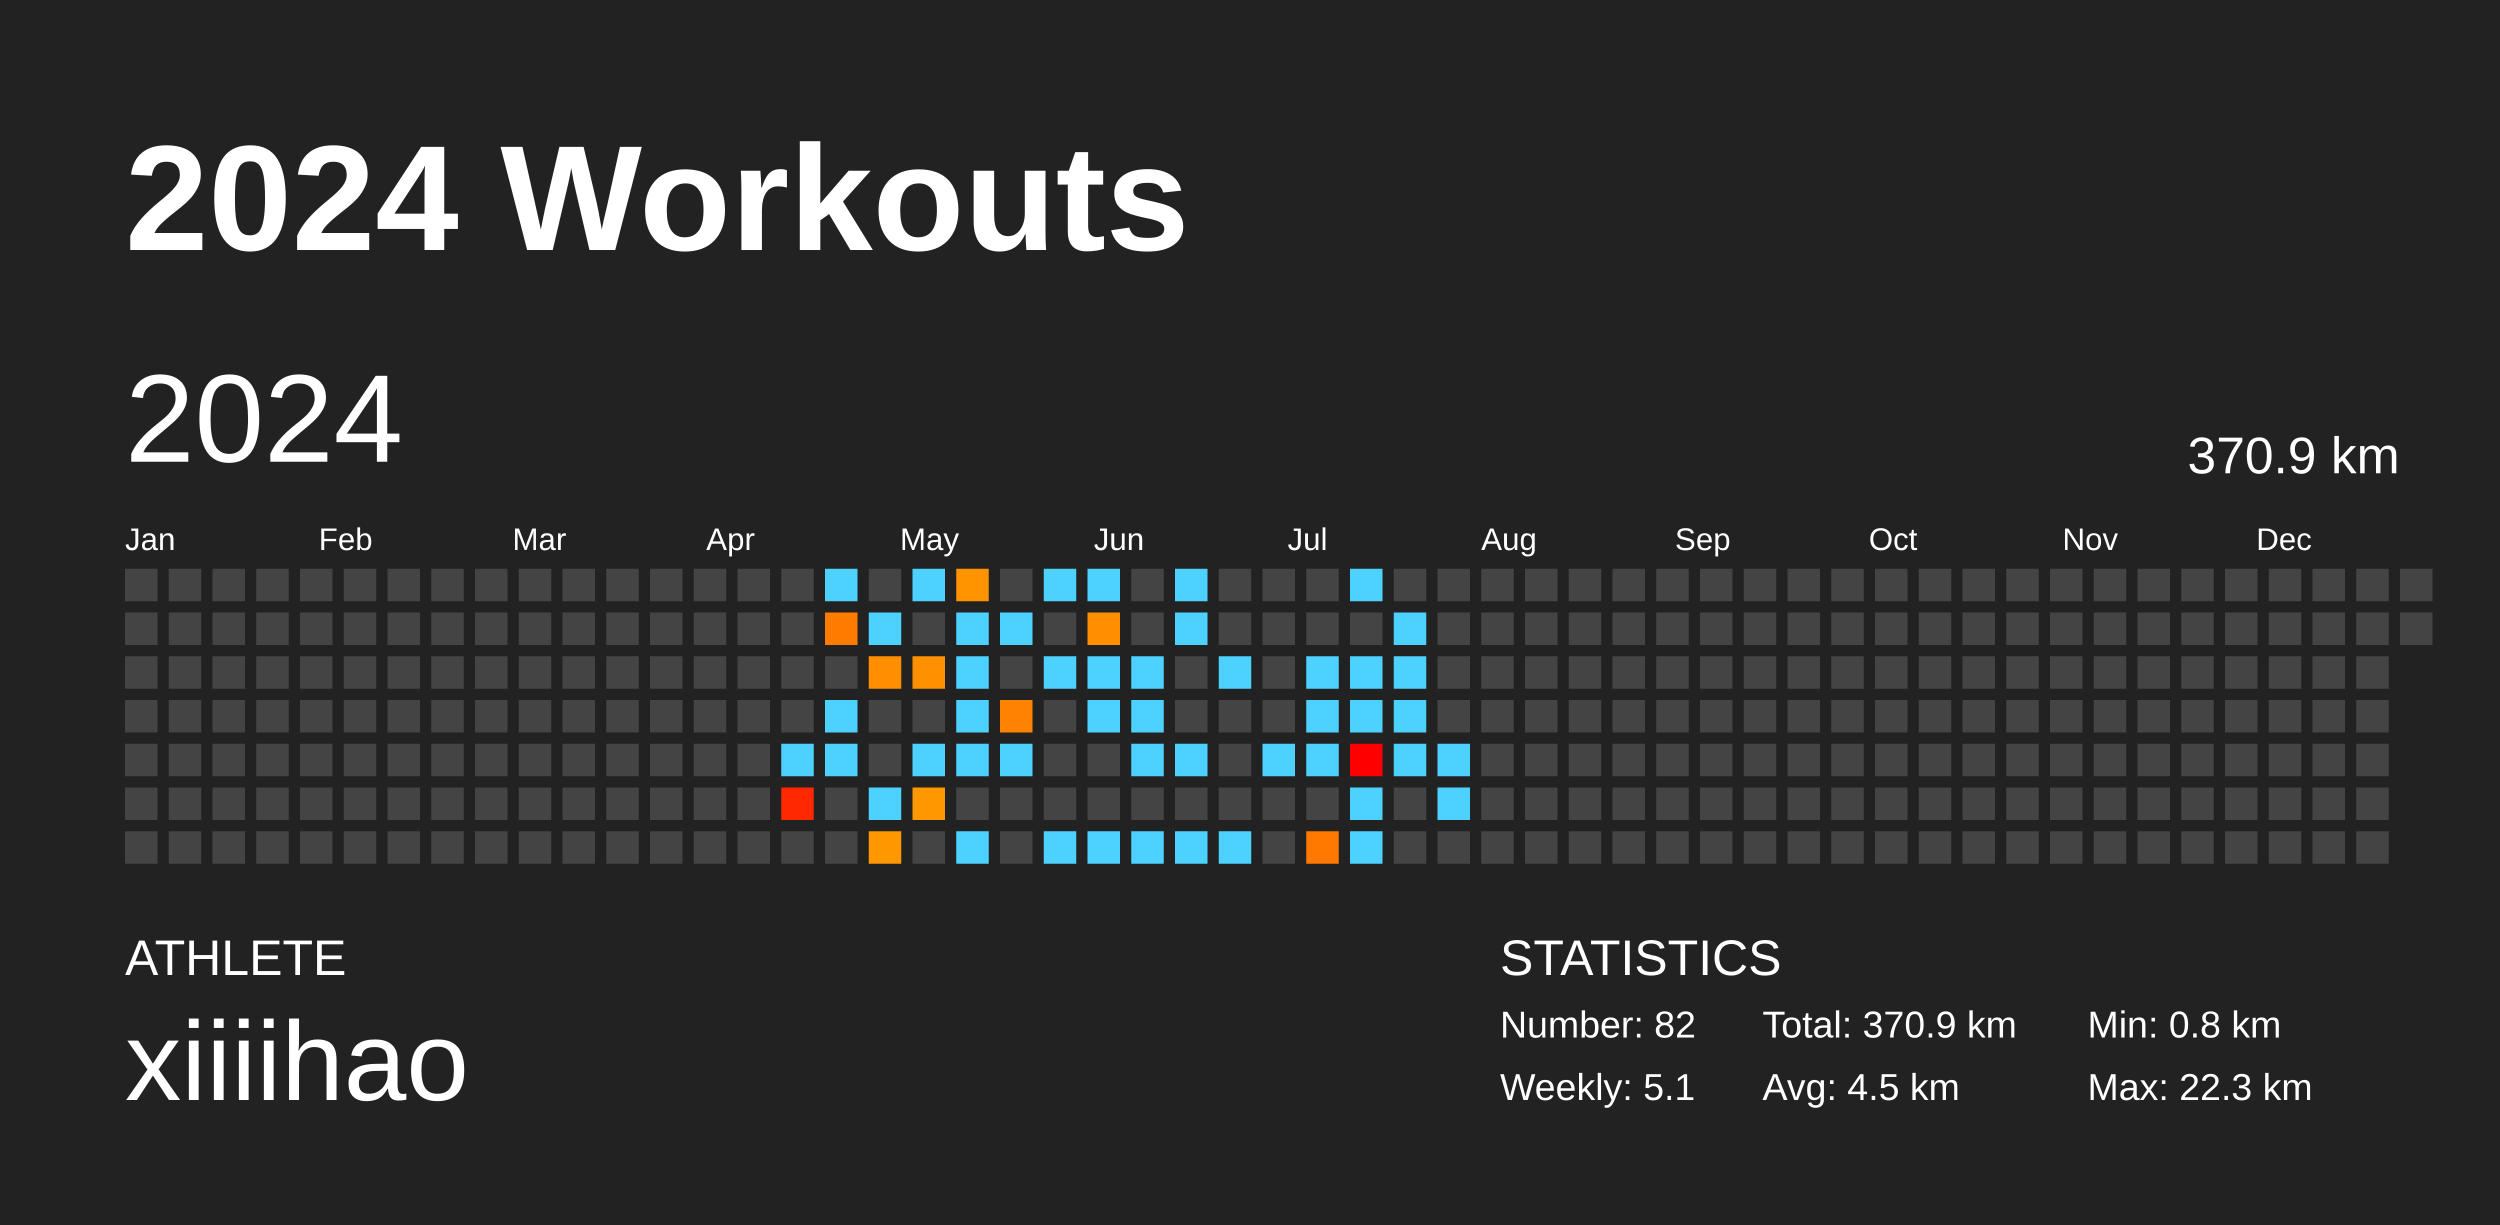
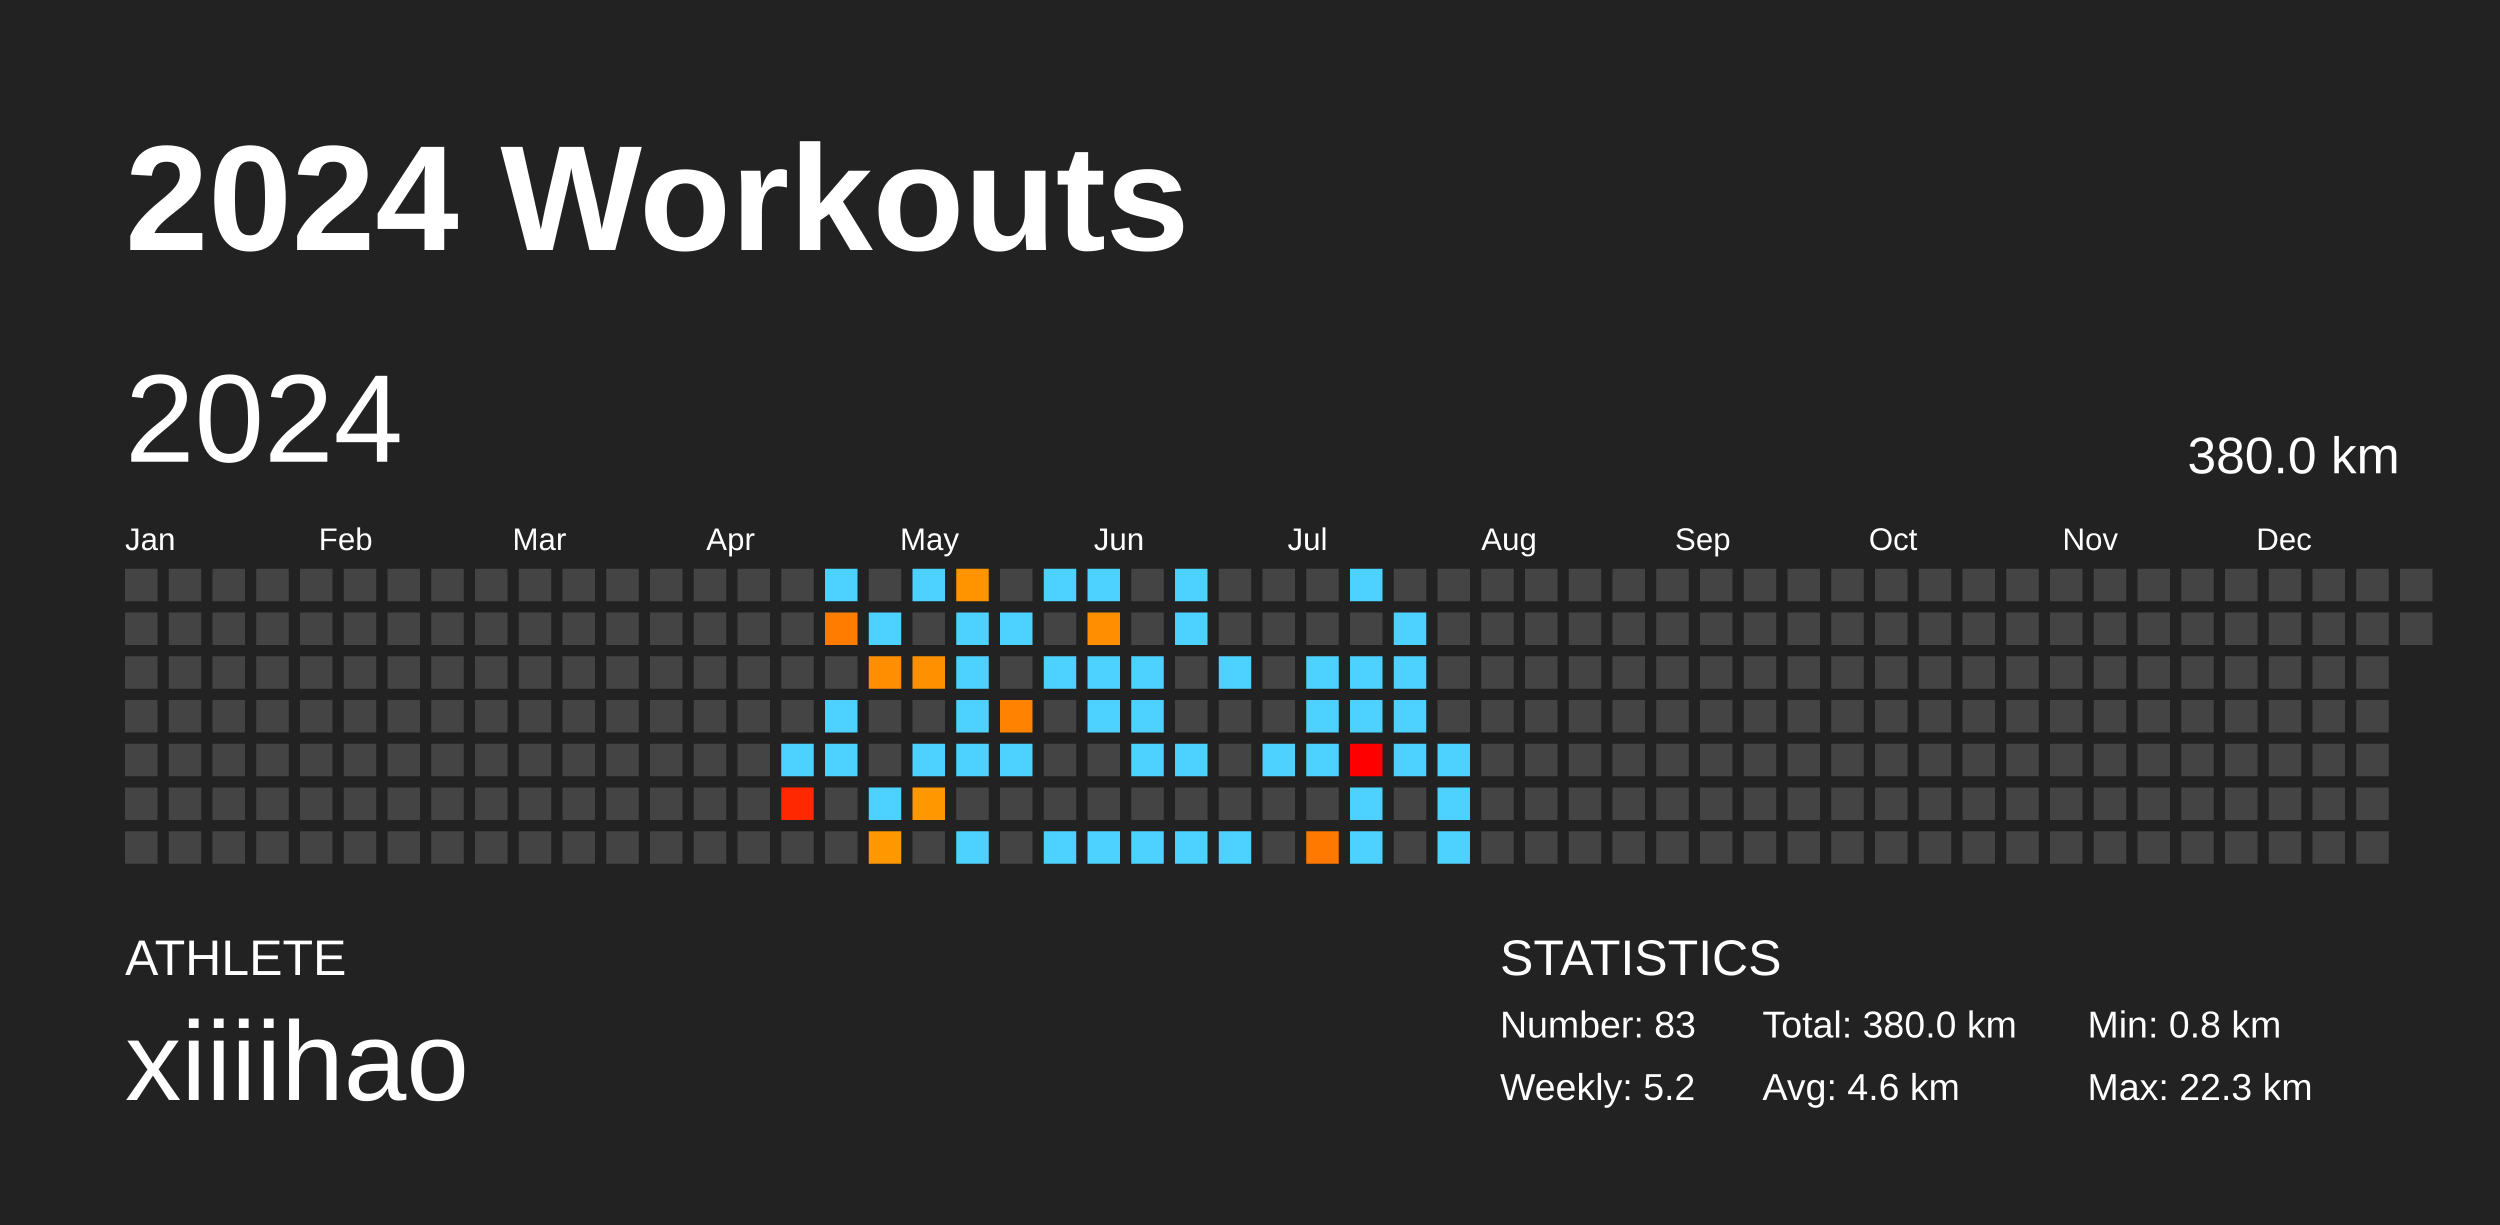
<svg xmlns="http://www.w3.org/2000/svg" baseProfile="full" height="98mm" version="1.1" viewBox="0,0,200,98" width="200mm">
  <defs />
  <rect fill="#222222" height="98" width="200" x="0" y="0" />
  <text fill="#FFFFFF" style="font-size:12px; font-family:Arial; font-weight:bold;" x="10" y="20">2024 Workouts</text>
  <text fill="#FFFFFF" style="font-size:4px; font-family:Arial" x="10" y="78">ATHLETE</text>
  <text fill="#FFFFFF" style="font-size:9px; font-family:Arial" x="10" y="88">xiiiihao</text>
  <text fill="#FFFFFF" style="font-size:4px; font-family:Arial" x="120" y="78">STATISTICS</text>
-   <text fill="#FFFFFF" style="font-size:3px; font-family:Arial" x="120" y="83">Number: 82</text>
-   <text fill="#FFFFFF" style="font-size:3px; font-family:Arial" x="120" y="88">Weekly: 5.1</text>
-   <text fill="#FFFFFF" style="font-size:3px; font-family:Arial" x="141" y="83">Total: 370.9 km</text>
-   <text fill="#FFFFFF" style="font-size:3px; font-family:Arial" x="141" y="88">Avg: 4.5 km</text>
+   <text fill="#FFFFFF" style="font-size:3px; font-family:Arial" x="120" y="83">Number: 83</text>
+   <text fill="#FFFFFF" style="font-size:3px; font-family:Arial" x="120" y="88">Weekly: 5.2</text>
+   <text fill="#FFFFFF" style="font-size:3px; font-family:Arial" x="141" y="83">Total: 380.0 km</text>
+   <text fill="#FFFFFF" style="font-size:3px; font-family:Arial" x="141" y="88">Avg: 4.6 km</text>
  <text fill="#FFFFFF" style="font-size:3px; font-family:Arial" x="167" y="83">Min: 0.8 km</text>
  <text fill="#FFFFFF" style="font-size:3px; font-family:Arial" x="167" y="88">Max: 22.3 km</text>
  <text dominant-baseline="hanging" fill="#FFFFFF" style="font-size:10.0px; font-family:Arial;" x="10" y="30">2024</text>
-   <text dominant-baseline="hanging" fill="#FFFFFF" style="font-size:4.125px; font-family:Arial;" x="175" y="35">370.9 km</text>
+   <text dominant-baseline="hanging" fill="#FFFFFF" style="font-size:4.125px; font-family:Arial;" x="175" y="35">380.0 km</text>
  <text fill="#FFFFFF" style="font-size:2.5px; font-family:Arial" x="10.0" y="44">Jan</text>
  <text fill="#FFFFFF" style="font-size:2.5px; font-family:Arial" x="25.5" y="44">Feb</text>
  <text fill="#FFFFFF" style="font-size:2.5px; font-family:Arial" x="41.0" y="44">Mar</text>
  <text fill="#FFFFFF" style="font-size:2.5px; font-family:Arial" x="56.5" y="44">Apr</text>
  <text fill="#FFFFFF" style="font-size:2.5px; font-family:Arial" x="72.0" y="44">May</text>
  <text fill="#FFFFFF" style="font-size:2.5px; font-family:Arial" x="87.5" y="44">Jun</text>
  <text fill="#FFFFFF" style="font-size:2.5px; font-family:Arial" x="103.0" y="44">Jul</text>
  <text fill="#FFFFFF" style="font-size:2.5px; font-family:Arial" x="118.5" y="44">Aug</text>
  <text fill="#FFFFFF" style="font-size:2.5px; font-family:Arial" x="134.0" y="44">Sep</text>
  <text fill="#FFFFFF" style="font-size:2.5px; font-family:Arial" x="149.5" y="44">Oct</text>
  <text fill="#FFFFFF" style="font-size:2.5px; font-family:Arial" x="165.0" y="44">Nov</text>
  <text fill="#FFFFFF" style="font-size:2.5px; font-family:Arial" x="180.5" y="44">Dec</text>
  <rect fill="#444444" height="2.6" width="2.6" x="10.0" y="45.5" />
  <rect fill="#444444" height="2.6" width="2.6" x="10.0" y="49.0" />
  <rect fill="#444444" height="2.6" width="2.6" x="10.0" y="52.5" />
  <rect fill="#444444" height="2.6" width="2.6" x="10.0" y="56.0" />
  <rect fill="#444444" height="2.6" width="2.6" x="10.0" y="59.5" />
  <rect fill="#444444" height="2.6" width="2.6" x="10.0" y="63.0" />
  <rect fill="#444444" height="2.6" width="2.6" x="10.0" y="66.5" />
  <rect fill="#444444" height="2.6" width="2.6" x="13.5" y="45.5" />
  <rect fill="#444444" height="2.6" width="2.6" x="13.5" y="49.0" />
  <rect fill="#444444" height="2.6" width="2.6" x="13.5" y="52.5" />
  <rect fill="#444444" height="2.6" width="2.6" x="13.5" y="56.0" />
  <rect fill="#444444" height="2.6" width="2.6" x="13.5" y="59.5" />
  <rect fill="#444444" height="2.6" width="2.6" x="13.5" y="63.0" />
  <rect fill="#444444" height="2.6" width="2.6" x="13.5" y="66.5" />
  <rect fill="#444444" height="2.6" width="2.6" x="17.0" y="45.5" />
  <rect fill="#444444" height="2.6" width="2.6" x="17.0" y="49.0" />
  <rect fill="#444444" height="2.6" width="2.6" x="17.0" y="52.5" />
  <rect fill="#444444" height="2.6" width="2.6" x="17.0" y="56.0" />
  <rect fill="#444444" height="2.6" width="2.6" x="17.0" y="59.5" />
  <rect fill="#444444" height="2.6" width="2.6" x="17.0" y="63.0" />
  <rect fill="#444444" height="2.6" width="2.6" x="17.0" y="66.5" />
  <rect fill="#444444" height="2.6" width="2.6" x="20.5" y="45.5" />
  <rect fill="#444444" height="2.6" width="2.6" x="20.5" y="49.0" />
  <rect fill="#444444" height="2.6" width="2.6" x="20.5" y="52.5" />
  <rect fill="#444444" height="2.6" width="2.6" x="20.5" y="56.0" />
  <rect fill="#444444" height="2.6" width="2.6" x="20.5" y="59.5" />
  <rect fill="#444444" height="2.6" width="2.6" x="20.5" y="63.0" />
  <rect fill="#444444" height="2.6" width="2.6" x="20.5" y="66.5" />
  <rect fill="#444444" height="2.6" width="2.6" x="24.0" y="45.5" />
  <rect fill="#444444" height="2.6" width="2.6" x="24.0" y="49.0" />
  <rect fill="#444444" height="2.6" width="2.6" x="24.0" y="52.5" />
  <rect fill="#444444" height="2.6" width="2.6" x="24.0" y="56.0" />
  <rect fill="#444444" height="2.6" width="2.6" x="24.0" y="59.5" />
  <rect fill="#444444" height="2.6" width="2.6" x="24.0" y="63.0" />
  <rect fill="#444444" height="2.6" width="2.6" x="24.0" y="66.5" />
  <rect fill="#444444" height="2.6" width="2.6" x="27.5" y="45.5" />
  <rect fill="#444444" height="2.6" width="2.6" x="27.5" y="49.0" />
  <rect fill="#444444" height="2.6" width="2.6" x="27.5" y="52.5" />
  <rect fill="#444444" height="2.6" width="2.6" x="27.5" y="56.0" />
  <rect fill="#444444" height="2.6" width="2.6" x="27.5" y="59.5" />
  <rect fill="#444444" height="2.6" width="2.6" x="27.5" y="63.0" />
  <rect fill="#444444" height="2.6" width="2.6" x="27.5" y="66.5" />
  <rect fill="#444444" height="2.6" width="2.6" x="31.0" y="45.5" />
  <rect fill="#444444" height="2.6" width="2.6" x="31.0" y="49.0" />
  <rect fill="#444444" height="2.6" width="2.6" x="31.0" y="52.5" />
  <rect fill="#444444" height="2.6" width="2.6" x="31.0" y="56.0" />
  <rect fill="#444444" height="2.6" width="2.6" x="31.0" y="59.5" />
  <rect fill="#444444" height="2.6" width="2.6" x="31.0" y="63.0" />
  <rect fill="#444444" height="2.6" width="2.6" x="31.0" y="66.5" />
  <rect fill="#444444" height="2.6" width="2.6" x="34.5" y="45.5" />
  <rect fill="#444444" height="2.6" width="2.6" x="34.5" y="49.0" />
  <rect fill="#444444" height="2.6" width="2.6" x="34.5" y="52.5" />
  <rect fill="#444444" height="2.6" width="2.6" x="34.5" y="56.0" />
  <rect fill="#444444" height="2.6" width="2.6" x="34.5" y="59.5" />
  <rect fill="#444444" height="2.6" width="2.6" x="34.5" y="63.0" />
  <rect fill="#444444" height="2.6" width="2.6" x="34.5" y="66.5" />
  <rect fill="#444444" height="2.6" width="2.6" x="38.0" y="45.5" />
  <rect fill="#444444" height="2.6" width="2.6" x="38.0" y="49.0" />
  <rect fill="#444444" height="2.6" width="2.6" x="38.0" y="52.5" />
  <rect fill="#444444" height="2.6" width="2.6" x="38.0" y="56.0" />
  <rect fill="#444444" height="2.6" width="2.6" x="38.0" y="59.5" />
  <rect fill="#444444" height="2.6" width="2.6" x="38.0" y="63.0" />
  <rect fill="#444444" height="2.6" width="2.6" x="38.0" y="66.5" />
  <rect fill="#444444" height="2.6" width="2.6" x="41.5" y="45.5" />
  <rect fill="#444444" height="2.6" width="2.6" x="41.5" y="49.0" />
  <rect fill="#444444" height="2.6" width="2.6" x="41.5" y="52.5" />
  <rect fill="#444444" height="2.6" width="2.6" x="41.5" y="56.0" />
  <rect fill="#444444" height="2.6" width="2.6" x="41.5" y="59.5" />
  <rect fill="#444444" height="2.6" width="2.6" x="41.5" y="63.0" />
  <rect fill="#444444" height="2.6" width="2.6" x="41.5" y="66.5" />
  <rect fill="#444444" height="2.6" width="2.6" x="45.0" y="45.5" />
  <rect fill="#444444" height="2.6" width="2.6" x="45.0" y="49.0" />
  <rect fill="#444444" height="2.6" width="2.6" x="45.0" y="52.5" />
  <rect fill="#444444" height="2.6" width="2.6" x="45.0" y="56.0" />
  <rect fill="#444444" height="2.6" width="2.6" x="45.0" y="59.5" />
  <rect fill="#444444" height="2.6" width="2.6" x="45.0" y="63.0" />
  <rect fill="#444444" height="2.6" width="2.6" x="45.0" y="66.5" />
  <rect fill="#444444" height="2.6" width="2.6" x="48.5" y="45.5" />
  <rect fill="#444444" height="2.6" width="2.6" x="48.5" y="49.0" />
  <rect fill="#444444" height="2.6" width="2.6" x="48.5" y="52.5" />
  <rect fill="#444444" height="2.6" width="2.6" x="48.5" y="56.0" />
  <rect fill="#444444" height="2.6" width="2.6" x="48.5" y="59.5" />
  <rect fill="#444444" height="2.6" width="2.6" x="48.5" y="63.0" />
  <rect fill="#444444" height="2.6" width="2.6" x="48.5" y="66.5" />
  <rect fill="#444444" height="2.6" width="2.6" x="52.0" y="45.5" />
  <rect fill="#444444" height="2.6" width="2.6" x="52.0" y="49.0" />
  <rect fill="#444444" height="2.6" width="2.6" x="52.0" y="52.5" />
  <rect fill="#444444" height="2.6" width="2.6" x="52.0" y="56.0" />
  <rect fill="#444444" height="2.6" width="2.6" x="52.0" y="59.5" />
  <rect fill="#444444" height="2.6" width="2.6" x="52.0" y="63.0" />
  <rect fill="#444444" height="2.6" width="2.6" x="52.0" y="66.5" />
  <rect fill="#444444" height="2.6" width="2.6" x="55.5" y="45.5" />
  <rect fill="#444444" height="2.6" width="2.6" x="55.5" y="49.0" />
  <rect fill="#444444" height="2.6" width="2.6" x="55.5" y="52.5" />
  <rect fill="#444444" height="2.6" width="2.6" x="55.5" y="56.0" />
  <rect fill="#444444" height="2.6" width="2.6" x="55.5" y="59.5" />
  <rect fill="#444444" height="2.6" width="2.6" x="55.5" y="63.0" />
  <rect fill="#444444" height="2.6" width="2.6" x="55.5" y="66.5" />
  <rect fill="#444444" height="2.6" width="2.6" x="59.0" y="45.5" />
  <rect fill="#444444" height="2.6" width="2.6" x="59.0" y="49.0" />
  <rect fill="#444444" height="2.6" width="2.6" x="59.0" y="52.5" />
  <rect fill="#444444" height="2.6" width="2.6" x="59.0" y="56.0" />
  <rect fill="#444444" height="2.6" width="2.6" x="59.0" y="59.5" />
  <rect fill="#444444" height="2.6" width="2.6" x="59.0" y="63.0" />
  <rect fill="#444444" height="2.6" width="2.6" x="59.0" y="66.5" />
  <rect fill="#444444" height="2.6" width="2.6" x="62.5" y="45.5" />
  <rect fill="#444444" height="2.6" width="2.6" x="62.5" y="49.0" />
  <rect fill="#444444" height="2.6" width="2.6" x="62.5" y="52.5" />
  <rect fill="#444444" height="2.6" width="2.6" x="62.5" y="56.0" />
  <rect fill="#4dd2ff" height="2.6" width="2.6" x="62.5" y="59.5" />
  <rect fill="#ff2800" height="2.6" width="2.6" x="62.5" y="63.0" />
  <rect fill="#444444" height="2.6" width="2.6" x="62.5" y="66.5" />
  <rect fill="#4dd2ff" height="2.6" width="2.6" x="66.0" y="45.5" />
  <rect fill="#ff7c00" height="2.6" width="2.6" x="66.0" y="49.0" />
  <rect fill="#444444" height="2.6" width="2.6" x="66.0" y="52.5" />
  <rect fill="#4dd2ff" height="2.6" width="2.6" x="66.0" y="56.0" />
  <rect fill="#4dd2ff" height="2.6" width="2.6" x="66.0" y="59.5" />
  <rect fill="#444444" height="2.6" width="2.6" x="66.0" y="63.0" />
  <rect fill="#444444" height="2.6" width="2.6" x="66.0" y="66.5" />
  <rect fill="#444444" height="2.6" width="2.6" x="69.5" y="45.5" />
  <rect fill="#4dd2ff" height="2.6" width="2.6" x="69.5" y="49.0" />
  <rect fill="#ff8f00" height="2.6" width="2.6" x="69.5" y="52.5" />
  <rect fill="#444444" height="2.6" width="2.6" x="69.5" y="56.0" />
  <rect fill="#444444" height="2.6" width="2.6" x="69.5" y="59.5" />
  <rect fill="#4dd2ff" height="2.6" width="2.6" x="69.5" y="63.0" />
  <rect fill="#ff9700" height="2.6" width="2.6" x="69.5" y="66.5" />
  <rect fill="#4dd2ff" height="2.6" width="2.6" x="73.0" y="45.5" />
  <rect fill="#444444" height="2.6" width="2.6" x="73.0" y="49.0" />
  <rect fill="#ff9100" height="2.6" width="2.6" x="73.0" y="52.5" />
  <rect fill="#444444" height="2.6" width="2.6" x="73.0" y="56.0" />
  <rect fill="#4dd2ff" height="2.6" width="2.6" x="73.0" y="59.5" />
  <rect fill="#ff9700" height="2.6" width="2.6" x="73.0" y="63.0" />
  <rect fill="#444444" height="2.6" width="2.6" x="73.0" y="66.5" />
  <rect fill="#ff9400" height="2.6" width="2.6" x="76.5" y="45.5" />
  <rect fill="#4dd2ff" height="2.6" width="2.6" x="76.5" y="49.0" />
  <rect fill="#4dd2ff" height="2.6" width="2.6" x="76.5" y="52.5" />
  <rect fill="#4dd2ff" height="2.6" width="2.6" x="76.5" y="56.0" />
  <rect fill="#4dd2ff" height="2.6" width="2.6" x="76.5" y="59.5" />
  <rect fill="#444444" height="2.6" width="2.6" x="76.5" y="63.0" />
  <rect fill="#4dd2ff" height="2.6" width="2.6" x="76.5" y="66.5" />
  <rect fill="#444444" height="2.6" width="2.6" x="80.0" y="45.5" />
  <rect fill="#4dd2ff" height="2.6" width="2.6" x="80.0" y="49.0" />
  <rect fill="#444444" height="2.6" width="2.6" x="80.0" y="52.5" />
  <rect fill="#ff8300" height="2.6" width="2.6" x="80.0" y="56.0" />
  <rect fill="#4dd2ff" height="2.6" width="2.6" x="80.0" y="59.5" />
  <rect fill="#444444" height="2.6" width="2.6" x="80.0" y="63.0" />
  <rect fill="#444444" height="2.6" width="2.6" x="80.0" y="66.5" />
  <rect fill="#4dd2ff" height="2.6" width="2.6" x="83.5" y="45.5" />
  <rect fill="#444444" height="2.6" width="2.6" x="83.5" y="49.0" />
  <rect fill="#4dd2ff" height="2.6" width="2.6" x="83.5" y="52.5" />
  <rect fill="#444444" height="2.6" width="2.6" x="83.5" y="56.0" />
  <rect fill="#444444" height="2.6" width="2.6" x="83.5" y="59.5" />
  <rect fill="#444444" height="2.6" width="2.6" x="83.5" y="63.0" />
  <rect fill="#4dd2ff" height="2.6" width="2.6" x="83.5" y="66.5" />
  <rect fill="#4dd2ff" height="2.6" width="2.6" x="87.0" y="45.5" />
  <rect fill="#ff8f00" height="2.6" width="2.6" x="87.0" y="49.0" />
  <rect fill="#4dd2ff" height="2.6" width="2.6" x="87.0" y="52.5" />
  <rect fill="#4dd2ff" height="2.6" width="2.6" x="87.0" y="56.0" />
  <rect fill="#444444" height="2.6" width="2.6" x="87.0" y="59.5" />
  <rect fill="#444444" height="2.6" width="2.6" x="87.0" y="63.0" />
  <rect fill="#4dd2ff" height="2.6" width="2.6" x="87.0" y="66.5" />
  <rect fill="#444444" height="2.6" width="2.6" x="90.5" y="45.5" />
  <rect fill="#444444" height="2.6" width="2.6" x="90.5" y="49.0" />
  <rect fill="#4dd2ff" height="2.6" width="2.6" x="90.5" y="52.5" />
  <rect fill="#4dd2ff" height="2.6" width="2.6" x="90.5" y="56.0" />
  <rect fill="#4dd2ff" height="2.6" width="2.6" x="90.5" y="59.5" />
  <rect fill="#444444" height="2.6" width="2.6" x="90.5" y="63.0" />
  <rect fill="#4dd2ff" height="2.6" width="2.6" x="90.5" y="66.5" />
  <rect fill="#4dd2ff" height="2.6" width="2.6" x="94.0" y="45.5" />
  <rect fill="#4dd2ff" height="2.6" width="2.6" x="94.0" y="49.0" />
  <rect fill="#444444" height="2.6" width="2.6" x="94.0" y="52.5" />
  <rect fill="#444444" height="2.6" width="2.6" x="94.0" y="56.0" />
  <rect fill="#4dd2ff" height="2.6" width="2.6" x="94.0" y="59.5" />
  <rect fill="#444444" height="2.6" width="2.6" x="94.0" y="63.0" />
  <rect fill="#4dd2ff" height="2.6" width="2.6" x="94.0" y="66.5" />
  <rect fill="#444444" height="2.6" width="2.6" x="97.5" y="45.5" />
  <rect fill="#444444" height="2.6" width="2.6" x="97.5" y="49.0" />
  <rect fill="#4dd2ff" height="2.6" width="2.6" x="97.5" y="52.5" />
  <rect fill="#444444" height="2.6" width="2.6" x="97.5" y="56.0" />
  <rect fill="#444444" height="2.6" width="2.6" x="97.5" y="59.5" />
  <rect fill="#444444" height="2.6" width="2.6" x="97.5" y="63.0" />
  <rect fill="#4dd2ff" height="2.6" width="2.6" x="97.5" y="66.5" />
  <rect fill="#444444" height="2.6" width="2.6" x="101.0" y="45.5" />
  <rect fill="#444444" height="2.6" width="2.6" x="101.0" y="49.0" />
  <rect fill="#444444" height="2.6" width="2.6" x="101.0" y="52.5" />
  <rect fill="#444444" height="2.6" width="2.6" x="101.0" y="56.0" />
  <rect fill="#4dd2ff" height="2.6" width="2.6" x="101.0" y="59.5" />
  <rect fill="#444444" height="2.6" width="2.6" x="101.0" y="63.0" />
  <rect fill="#444444" height="2.6" width="2.6" x="101.0" y="66.5" />
  <rect fill="#444444" height="2.6" width="2.6" x="104.5" y="45.5" />
  <rect fill="#444444" height="2.6" width="2.6" x="104.5" y="49.0" />
  <rect fill="#4dd2ff" height="2.6" width="2.6" x="104.5" y="52.5" />
  <rect fill="#4dd2ff" height="2.6" width="2.6" x="104.5" y="56.0" />
  <rect fill="#4dd2ff" height="2.6" width="2.6" x="104.5" y="59.5" />
  <rect fill="#444444" height="2.6" width="2.6" x="104.5" y="63.0" />
  <rect fill="#ff7800" height="2.6" width="2.6" x="104.5" y="66.5" />
  <rect fill="#4dd2ff" height="2.6" width="2.6" x="108.0" y="45.5" />
  <rect fill="#444444" height="2.6" width="2.6" x="108.0" y="49.0" />
  <rect fill="#4dd2ff" height="2.6" width="2.6" x="108.0" y="52.5" />
  <rect fill="#4dd2ff" height="2.6" width="2.6" x="108.0" y="56.0" />
  <rect fill="red" height="2.6" width="2.6" x="108.0" y="59.5" />
  <rect fill="#4dd2ff" height="2.6" width="2.6" x="108.0" y="63.0" />
  <rect fill="#4dd2ff" height="2.6" width="2.6" x="108.0" y="66.5" />
  <rect fill="#444444" height="2.6" width="2.6" x="111.5" y="45.5" />
  <rect fill="#4dd2ff" height="2.6" width="2.6" x="111.5" y="49.0" />
  <rect fill="#4dd2ff" height="2.6" width="2.6" x="111.5" y="52.5" />
  <rect fill="#4dd2ff" height="2.6" width="2.6" x="111.5" y="56.0" />
  <rect fill="#4dd2ff" height="2.6" width="2.6" x="111.5" y="59.5" />
  <rect fill="#444444" height="2.6" width="2.6" x="111.5" y="63.0" />
  <rect fill="#444444" height="2.6" width="2.6" x="111.5" y="66.5" />
  <rect fill="#444444" height="2.6" width="2.6" x="115.0" y="45.5" />
  <rect fill="#444444" height="2.6" width="2.6" x="115.0" y="49.0" />
  <rect fill="#444444" height="2.6" width="2.6" x="115.0" y="52.5" />
  <rect fill="#444444" height="2.6" width="2.6" x="115.0" y="56.0" />
  <rect fill="#4dd2ff" height="2.6" width="2.6" x="115.0" y="59.5" />
  <rect fill="#4dd2ff" height="2.6" width="2.6" x="115.0" y="63.0" />
-   <rect fill="#444444" height="2.6" width="2.6" x="115.0" y="66.5" />
+   <rect fill="#4dd2ff" height="2.6" width="2.6" x="115.0" y="66.5" />
  <rect fill="#444444" height="2.6" width="2.6" x="118.5" y="45.5" />
  <rect fill="#444444" height="2.6" width="2.6" x="118.5" y="49.0" />
  <rect fill="#444444" height="2.6" width="2.6" x="118.5" y="52.5" />
  <rect fill="#444444" height="2.6" width="2.6" x="118.5" y="56.0" />
  <rect fill="#444444" height="2.6" width="2.6" x="118.5" y="59.5" />
  <rect fill="#444444" height="2.6" width="2.6" x="118.5" y="63.0" />
  <rect fill="#444444" height="2.6" width="2.6" x="118.5" y="66.5" />
  <rect fill="#444444" height="2.6" width="2.6" x="122.0" y="45.5" />
  <rect fill="#444444" height="2.6" width="2.6" x="122.0" y="49.0" />
  <rect fill="#444444" height="2.6" width="2.6" x="122.0" y="52.5" />
  <rect fill="#444444" height="2.6" width="2.6" x="122.0" y="56.0" />
  <rect fill="#444444" height="2.6" width="2.6" x="122.0" y="59.5" />
  <rect fill="#444444" height="2.6" width="2.6" x="122.0" y="63.0" />
  <rect fill="#444444" height="2.6" width="2.6" x="122.0" y="66.5" />
  <rect fill="#444444" height="2.6" width="2.6" x="125.5" y="45.5" />
  <rect fill="#444444" height="2.6" width="2.6" x="125.5" y="49.0" />
  <rect fill="#444444" height="2.6" width="2.6" x="125.5" y="52.5" />
  <rect fill="#444444" height="2.6" width="2.6" x="125.5" y="56.0" />
  <rect fill="#444444" height="2.6" width="2.6" x="125.5" y="59.5" />
  <rect fill="#444444" height="2.6" width="2.6" x="125.5" y="63.0" />
  <rect fill="#444444" height="2.6" width="2.6" x="125.5" y="66.5" />
  <rect fill="#444444" height="2.6" width="2.6" x="129.0" y="45.5" />
  <rect fill="#444444" height="2.6" width="2.6" x="129.0" y="49.0" />
  <rect fill="#444444" height="2.6" width="2.6" x="129.0" y="52.5" />
  <rect fill="#444444" height="2.6" width="2.6" x="129.0" y="56.0" />
  <rect fill="#444444" height="2.6" width="2.6" x="129.0" y="59.5" />
  <rect fill="#444444" height="2.6" width="2.6" x="129.0" y="63.0" />
  <rect fill="#444444" height="2.6" width="2.6" x="129.0" y="66.5" />
  <rect fill="#444444" height="2.6" width="2.6" x="132.5" y="45.5" />
  <rect fill="#444444" height="2.6" width="2.6" x="132.5" y="49.0" />
  <rect fill="#444444" height="2.6" width="2.6" x="132.5" y="52.5" />
  <rect fill="#444444" height="2.6" width="2.6" x="132.5" y="56.0" />
  <rect fill="#444444" height="2.6" width="2.6" x="132.5" y="59.5" />
  <rect fill="#444444" height="2.6" width="2.6" x="132.5" y="63.0" />
  <rect fill="#444444" height="2.6" width="2.6" x="132.5" y="66.5" />
  <rect fill="#444444" height="2.6" width="2.6" x="136.0" y="45.5" />
  <rect fill="#444444" height="2.6" width="2.6" x="136.0" y="49.0" />
  <rect fill="#444444" height="2.6" width="2.6" x="136.0" y="52.5" />
  <rect fill="#444444" height="2.6" width="2.6" x="136.0" y="56.0" />
  <rect fill="#444444" height="2.6" width="2.6" x="136.0" y="59.5" />
  <rect fill="#444444" height="2.6" width="2.6" x="136.0" y="63.0" />
  <rect fill="#444444" height="2.6" width="2.6" x="136.0" y="66.5" />
  <rect fill="#444444" height="2.6" width="2.6" x="139.5" y="45.5" />
  <rect fill="#444444" height="2.6" width="2.6" x="139.5" y="49.0" />
  <rect fill="#444444" height="2.6" width="2.6" x="139.5" y="52.5" />
  <rect fill="#444444" height="2.6" width="2.6" x="139.5" y="56.0" />
  <rect fill="#444444" height="2.6" width="2.6" x="139.5" y="59.5" />
  <rect fill="#444444" height="2.6" width="2.6" x="139.5" y="63.0" />
  <rect fill="#444444" height="2.6" width="2.6" x="139.5" y="66.5" />
  <rect fill="#444444" height="2.6" width="2.6" x="143.0" y="45.5" />
  <rect fill="#444444" height="2.6" width="2.6" x="143.0" y="49.0" />
  <rect fill="#444444" height="2.6" width="2.6" x="143.0" y="52.5" />
  <rect fill="#444444" height="2.6" width="2.6" x="143.0" y="56.0" />
  <rect fill="#444444" height="2.6" width="2.6" x="143.0" y="59.5" />
  <rect fill="#444444" height="2.6" width="2.6" x="143.0" y="63.0" />
  <rect fill="#444444" height="2.6" width="2.6" x="143.0" y="66.5" />
  <rect fill="#444444" height="2.6" width="2.6" x="146.5" y="45.5" />
  <rect fill="#444444" height="2.6" width="2.6" x="146.5" y="49.0" />
  <rect fill="#444444" height="2.6" width="2.6" x="146.5" y="52.5" />
  <rect fill="#444444" height="2.6" width="2.6" x="146.5" y="56.0" />
  <rect fill="#444444" height="2.6" width="2.6" x="146.5" y="59.5" />
  <rect fill="#444444" height="2.6" width="2.6" x="146.5" y="63.0" />
  <rect fill="#444444" height="2.6" width="2.6" x="146.5" y="66.5" />
  <rect fill="#444444" height="2.6" width="2.6" x="150.0" y="45.5" />
  <rect fill="#444444" height="2.6" width="2.6" x="150.0" y="49.0" />
  <rect fill="#444444" height="2.6" width="2.6" x="150.0" y="52.5" />
  <rect fill="#444444" height="2.6" width="2.6" x="150.0" y="56.0" />
  <rect fill="#444444" height="2.6" width="2.6" x="150.0" y="59.5" />
  <rect fill="#444444" height="2.6" width="2.6" x="150.0" y="63.0" />
  <rect fill="#444444" height="2.6" width="2.6" x="150.0" y="66.5" />
  <rect fill="#444444" height="2.6" width="2.6" x="153.5" y="45.5" />
  <rect fill="#444444" height="2.6" width="2.6" x="153.5" y="49.0" />
  <rect fill="#444444" height="2.6" width="2.6" x="153.5" y="52.5" />
  <rect fill="#444444" height="2.6" width="2.6" x="153.5" y="56.0" />
  <rect fill="#444444" height="2.6" width="2.6" x="153.5" y="59.5" />
  <rect fill="#444444" height="2.6" width="2.6" x="153.5" y="63.0" />
  <rect fill="#444444" height="2.6" width="2.6" x="153.5" y="66.5" />
  <rect fill="#444444" height="2.6" width="2.6" x="157.0" y="45.5" />
  <rect fill="#444444" height="2.6" width="2.6" x="157.0" y="49.0" />
  <rect fill="#444444" height="2.6" width="2.6" x="157.0" y="52.5" />
  <rect fill="#444444" height="2.6" width="2.6" x="157.0" y="56.0" />
  <rect fill="#444444" height="2.6" width="2.6" x="157.0" y="59.5" />
  <rect fill="#444444" height="2.6" width="2.6" x="157.0" y="63.0" />
  <rect fill="#444444" height="2.6" width="2.6" x="157.0" y="66.5" />
  <rect fill="#444444" height="2.6" width="2.6" x="160.5" y="45.5" />
  <rect fill="#444444" height="2.6" width="2.6" x="160.5" y="49.0" />
  <rect fill="#444444" height="2.6" width="2.6" x="160.5" y="52.5" />
  <rect fill="#444444" height="2.6" width="2.6" x="160.5" y="56.0" />
  <rect fill="#444444" height="2.6" width="2.6" x="160.5" y="59.5" />
  <rect fill="#444444" height="2.6" width="2.6" x="160.5" y="63.0" />
  <rect fill="#444444" height="2.6" width="2.6" x="160.5" y="66.5" />
  <rect fill="#444444" height="2.6" width="2.6" x="164.0" y="45.5" />
  <rect fill="#444444" height="2.6" width="2.6" x="164.0" y="49.0" />
  <rect fill="#444444" height="2.6" width="2.6" x="164.0" y="52.5" />
  <rect fill="#444444" height="2.6" width="2.6" x="164.0" y="56.0" />
  <rect fill="#444444" height="2.6" width="2.6" x="164.0" y="59.5" />
  <rect fill="#444444" height="2.6" width="2.6" x="164.0" y="63.0" />
  <rect fill="#444444" height="2.6" width="2.6" x="164.0" y="66.5" />
  <rect fill="#444444" height="2.6" width="2.6" x="167.5" y="45.5" />
  <rect fill="#444444" height="2.6" width="2.6" x="167.5" y="49.0" />
  <rect fill="#444444" height="2.6" width="2.6" x="167.5" y="52.5" />
  <rect fill="#444444" height="2.6" width="2.6" x="167.5" y="56.0" />
  <rect fill="#444444" height="2.6" width="2.6" x="167.5" y="59.5" />
  <rect fill="#444444" height="2.6" width="2.6" x="167.5" y="63.0" />
  <rect fill="#444444" height="2.6" width="2.6" x="167.5" y="66.5" />
  <rect fill="#444444" height="2.6" width="2.6" x="171.0" y="45.5" />
  <rect fill="#444444" height="2.6" width="2.6" x="171.0" y="49.0" />
  <rect fill="#444444" height="2.6" width="2.6" x="171.0" y="52.5" />
  <rect fill="#444444" height="2.6" width="2.6" x="171.0" y="56.0" />
  <rect fill="#444444" height="2.6" width="2.6" x="171.0" y="59.5" />
  <rect fill="#444444" height="2.6" width="2.6" x="171.0" y="63.0" />
  <rect fill="#444444" height="2.6" width="2.6" x="171.0" y="66.5" />
  <rect fill="#444444" height="2.6" width="2.6" x="174.5" y="45.5" />
  <rect fill="#444444" height="2.6" width="2.6" x="174.5" y="49.0" />
  <rect fill="#444444" height="2.6" width="2.6" x="174.5" y="52.5" />
  <rect fill="#444444" height="2.6" width="2.6" x="174.5" y="56.0" />
  <rect fill="#444444" height="2.6" width="2.6" x="174.5" y="59.5" />
  <rect fill="#444444" height="2.6" width="2.6" x="174.5" y="63.0" />
  <rect fill="#444444" height="2.6" width="2.6" x="174.5" y="66.5" />
  <rect fill="#444444" height="2.6" width="2.6" x="178.0" y="45.5" />
  <rect fill="#444444" height="2.6" width="2.6" x="178.0" y="49.0" />
  <rect fill="#444444" height="2.6" width="2.6" x="178.0" y="52.5" />
  <rect fill="#444444" height="2.6" width="2.6" x="178.0" y="56.0" />
  <rect fill="#444444" height="2.6" width="2.6" x="178.0" y="59.5" />
  <rect fill="#444444" height="2.6" width="2.6" x="178.0" y="63.0" />
  <rect fill="#444444" height="2.6" width="2.6" x="178.0" y="66.5" />
  <rect fill="#444444" height="2.6" width="2.6" x="181.5" y="45.5" />
  <rect fill="#444444" height="2.6" width="2.6" x="181.5" y="49.0" />
  <rect fill="#444444" height="2.6" width="2.6" x="181.5" y="52.5" />
  <rect fill="#444444" height="2.6" width="2.6" x="181.5" y="56.0" />
  <rect fill="#444444" height="2.6" width="2.6" x="181.5" y="59.5" />
  <rect fill="#444444" height="2.6" width="2.6" x="181.5" y="63.0" />
  <rect fill="#444444" height="2.6" width="2.6" x="181.5" y="66.5" />
  <rect fill="#444444" height="2.6" width="2.6" x="185.0" y="45.5" />
  <rect fill="#444444" height="2.6" width="2.6" x="185.0" y="49.0" />
  <rect fill="#444444" height="2.6" width="2.6" x="185.0" y="52.5" />
  <rect fill="#444444" height="2.6" width="2.6" x="185.0" y="56.0" />
  <rect fill="#444444" height="2.6" width="2.6" x="185.0" y="59.5" />
  <rect fill="#444444" height="2.6" width="2.6" x="185.0" y="63.0" />
  <rect fill="#444444" height="2.6" width="2.6" x="185.0" y="66.5" />
  <rect fill="#444444" height="2.6" width="2.6" x="188.5" y="45.5" />
  <rect fill="#444444" height="2.6" width="2.6" x="188.5" y="49.0" />
  <rect fill="#444444" height="2.6" width="2.6" x="188.5" y="52.5" />
  <rect fill="#444444" height="2.6" width="2.6" x="188.5" y="56.0" />
  <rect fill="#444444" height="2.6" width="2.6" x="188.5" y="59.5" />
  <rect fill="#444444" height="2.6" width="2.6" x="188.5" y="63.0" />
  <rect fill="#444444" height="2.6" width="2.6" x="188.5" y="66.5" />
  <rect fill="#444444" height="2.6" width="2.6" x="192.0" y="45.5" />
  <rect fill="#444444" height="2.6" width="2.6" x="192.0" y="49.0" />
</svg>
